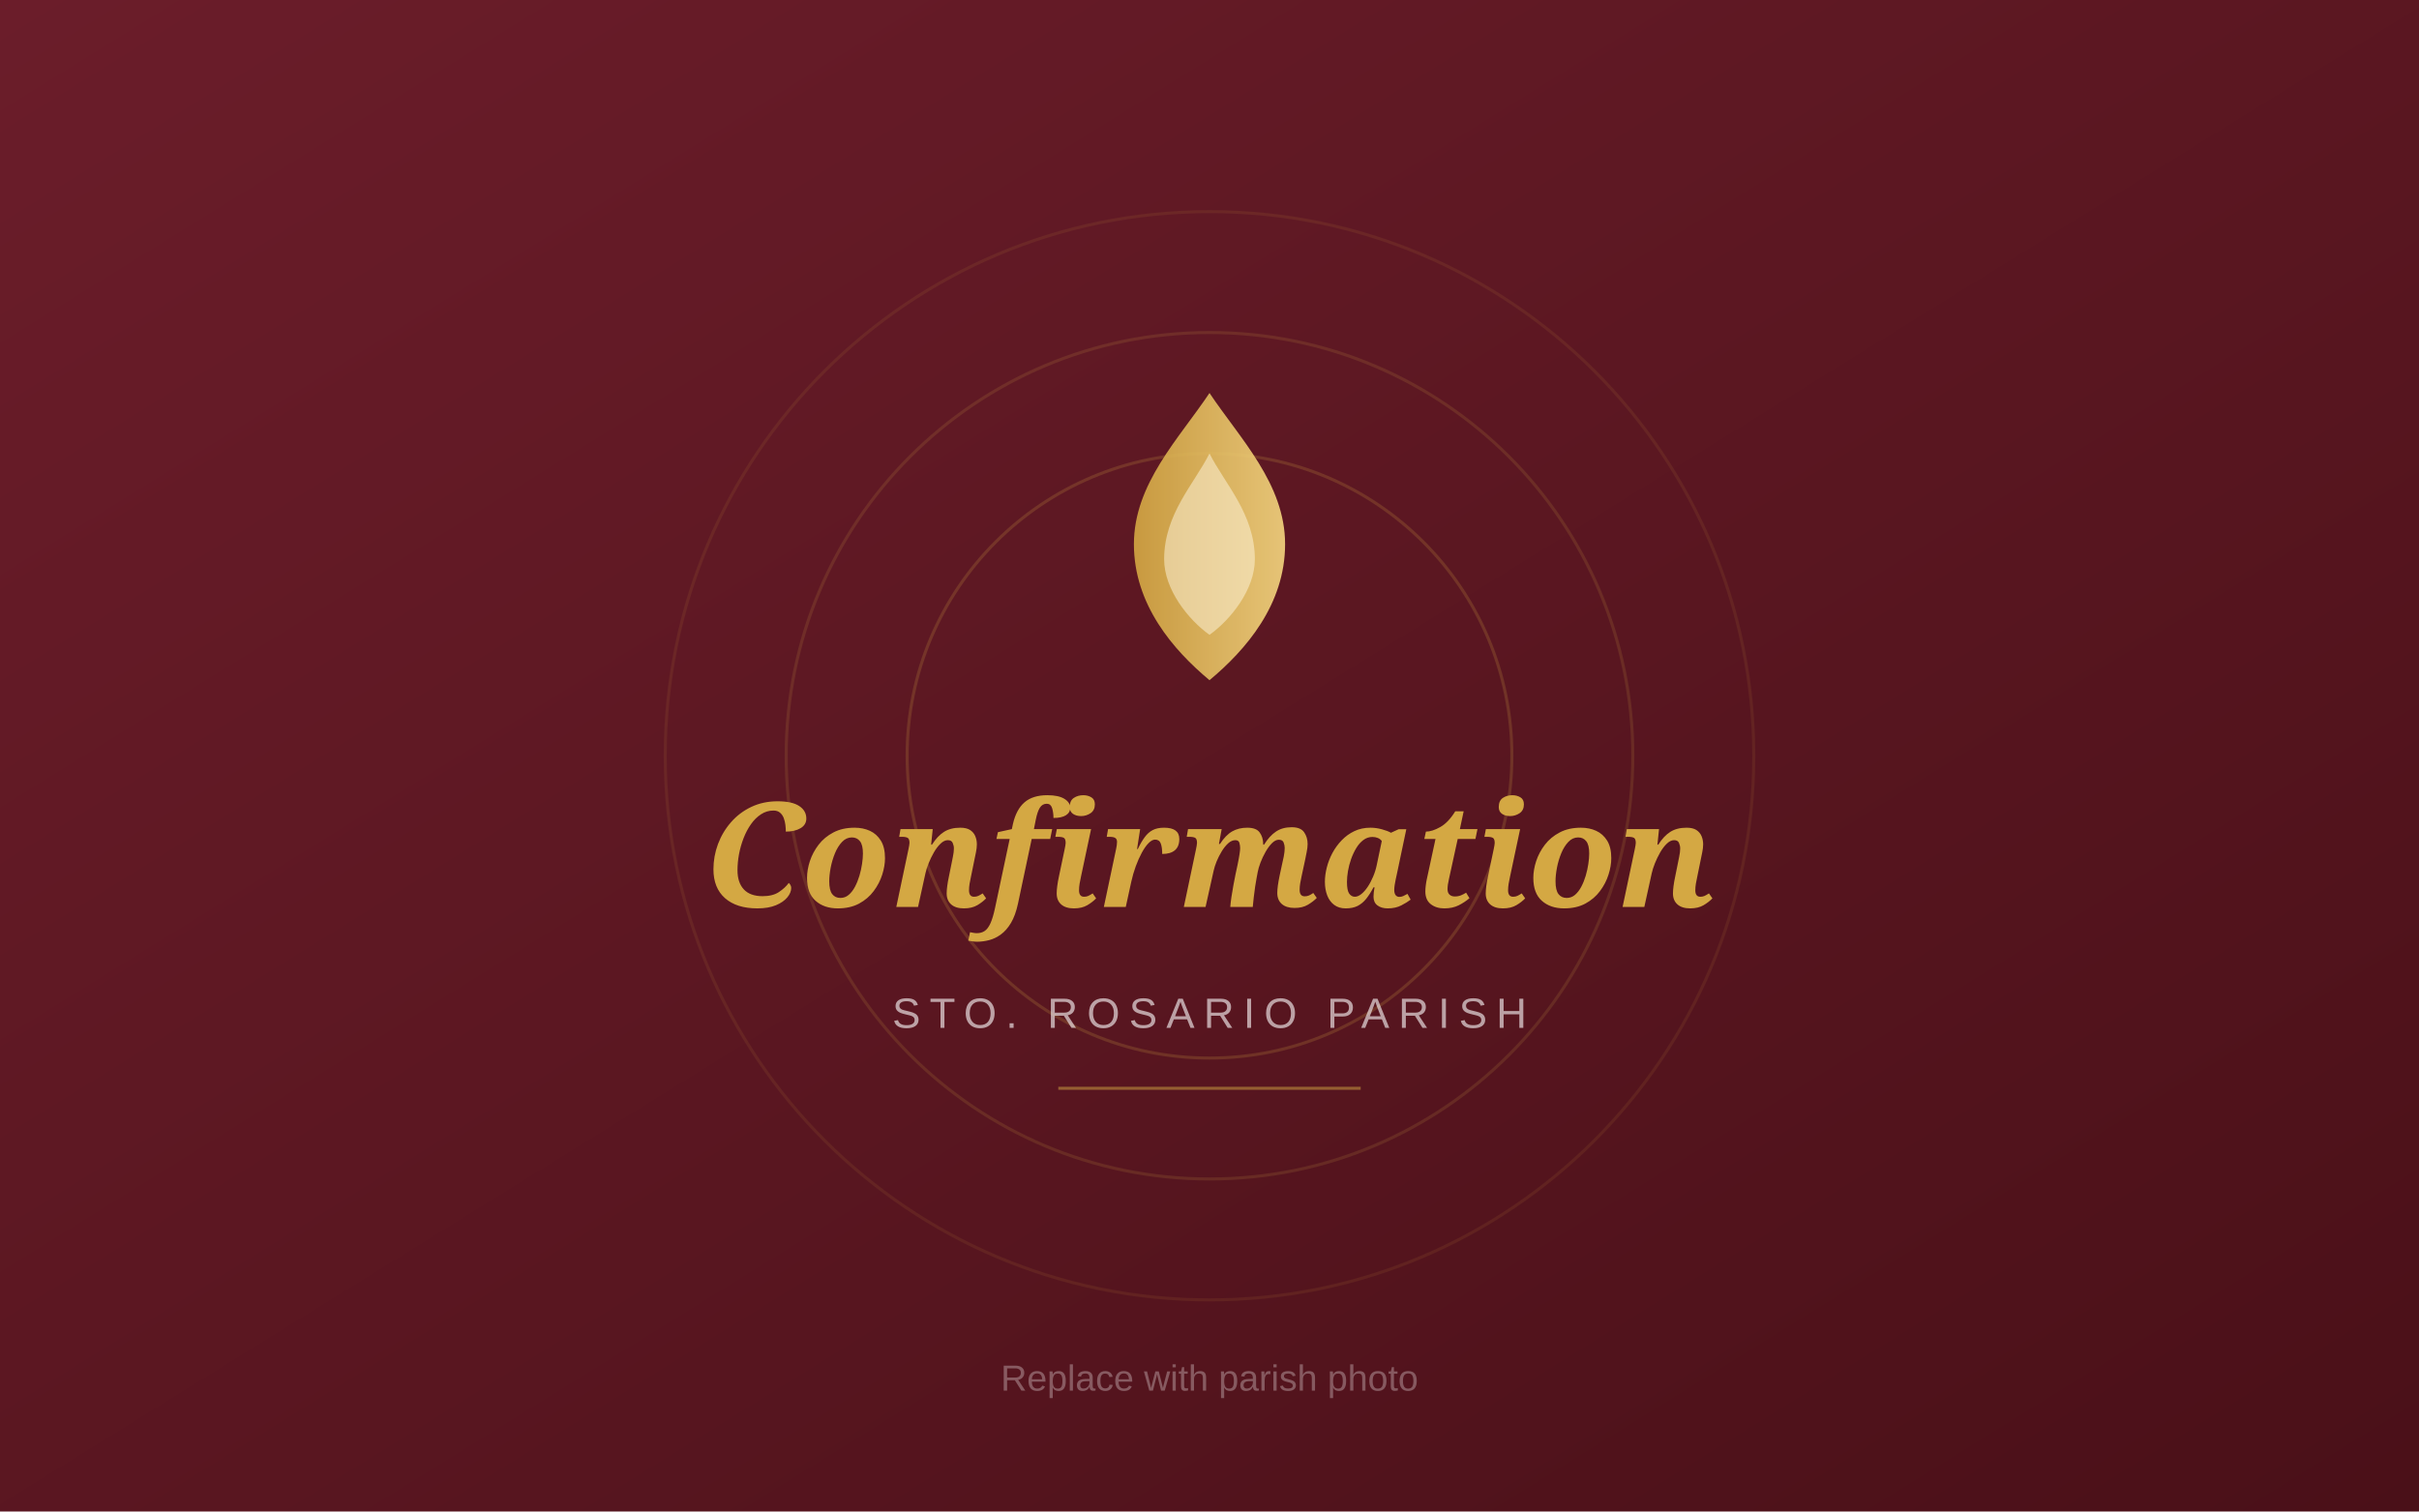
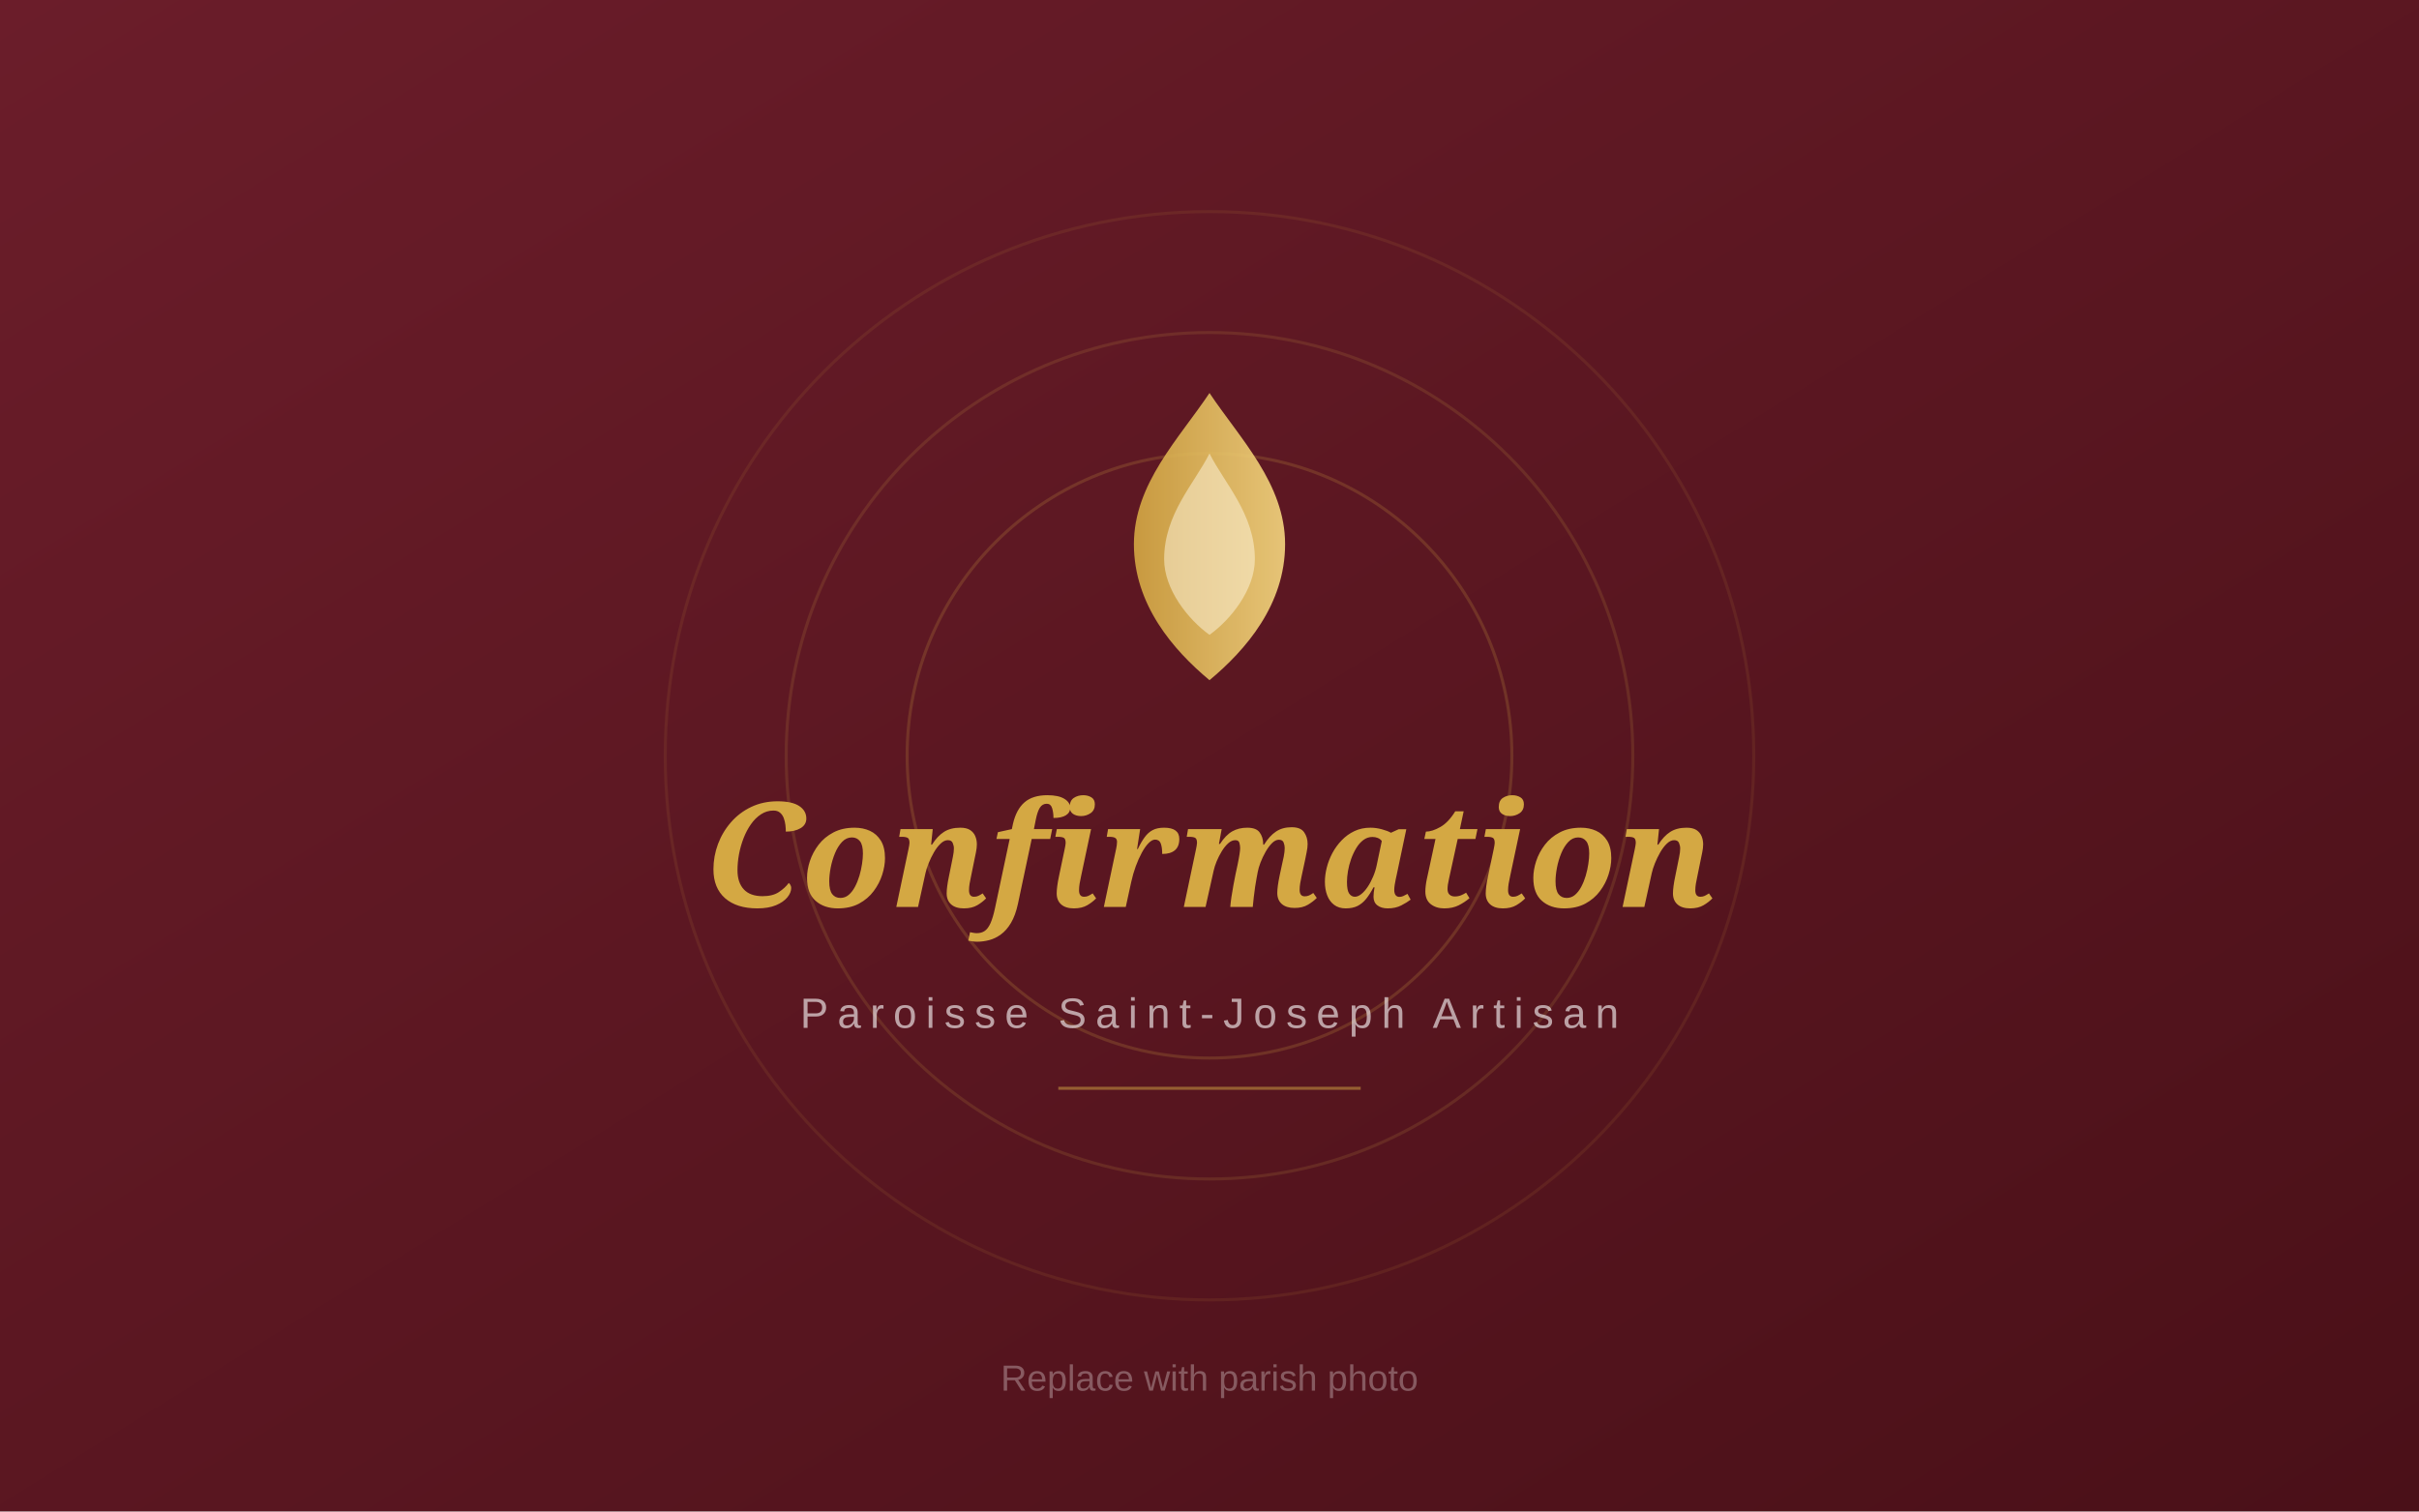
<svg xmlns="http://www.w3.org/2000/svg" width="800" height="500" viewBox="0 0 800 500">
  <defs>
    <linearGradient id="bg" x1="0%" y1="0%" x2="100%" y2="100%">
      <stop offset="0%" style="stop-color:#6B1D2A;stop-opacity:1" />
      <stop offset="100%" style="stop-color:#4A1018;stop-opacity:1" />
    </linearGradient>
    <linearGradient id="gold" x1="0%" y1="0%" x2="100%" y2="0%">
      <stop offset="0%" style="stop-color:#D4A843;stop-opacity:1" />
      <stop offset="100%" style="stop-color:#F5D780;stop-opacity:1" />
    </linearGradient>
  </defs>
  <rect width="800" height="500" fill="url(#bg)" />
  <circle cx="400" cy="250" r="180" fill="none" stroke="rgba(212,168,67,0.1)" stroke-width="1" />
  <circle cx="400" cy="250" r="140" fill="none" stroke="rgba(212,168,67,0.15)" stroke-width="1" />
  <circle cx="400" cy="250" r="100" fill="none" stroke="rgba(212,168,67,0.2)" stroke-width="1" />
  <g transform="translate(400, 180)" fill="url(#gold)">
    <path d="M0-50 C10-35 25-20 25 0 C25 20 12 35 0 45 C-12 35 -25 20 -25 0 C-25-20 -10-35 0-50Z" opacity="0.9" />
    <path d="M0-30 C5-20 15-10 15 5 C15 15 7 25 0 30 C-7 25 -15 15 -15 5 C-15-10 -5-20 0-30Z" fill="#FFF8E1" opacity="0.5" />
  </g>
  <text x="400" y="300" font-family="Georgia, serif" font-size="48" font-weight="bold" fill="#D4A843" text-anchor="middle" font-style="italic">Confirmation</text>
-   <text x="400" y="340" font-family="Arial, sans-serif" font-size="14" fill="rgba(255,255,255,0.6)" text-anchor="middle" letter-spacing="3">STO. ROSARIO PARISH</text>
+   <text x="400" y="340" font-family="Arial, sans-serif" font-size="14" fill="rgba(255,255,255,0.6)" text-anchor="middle" letter-spacing="3">Paroisse Saint-Joseph Artisan</text>
  <line x1="350" y1="360" x2="450" y2="360" stroke="#D4A843" stroke-width="1" opacity="0.5" />
  <text x="400" y="460" font-family="Arial, sans-serif" font-size="12" fill="rgba(255,255,255,0.3)" text-anchor="middle">Replace with parish photo</text>
</svg>
